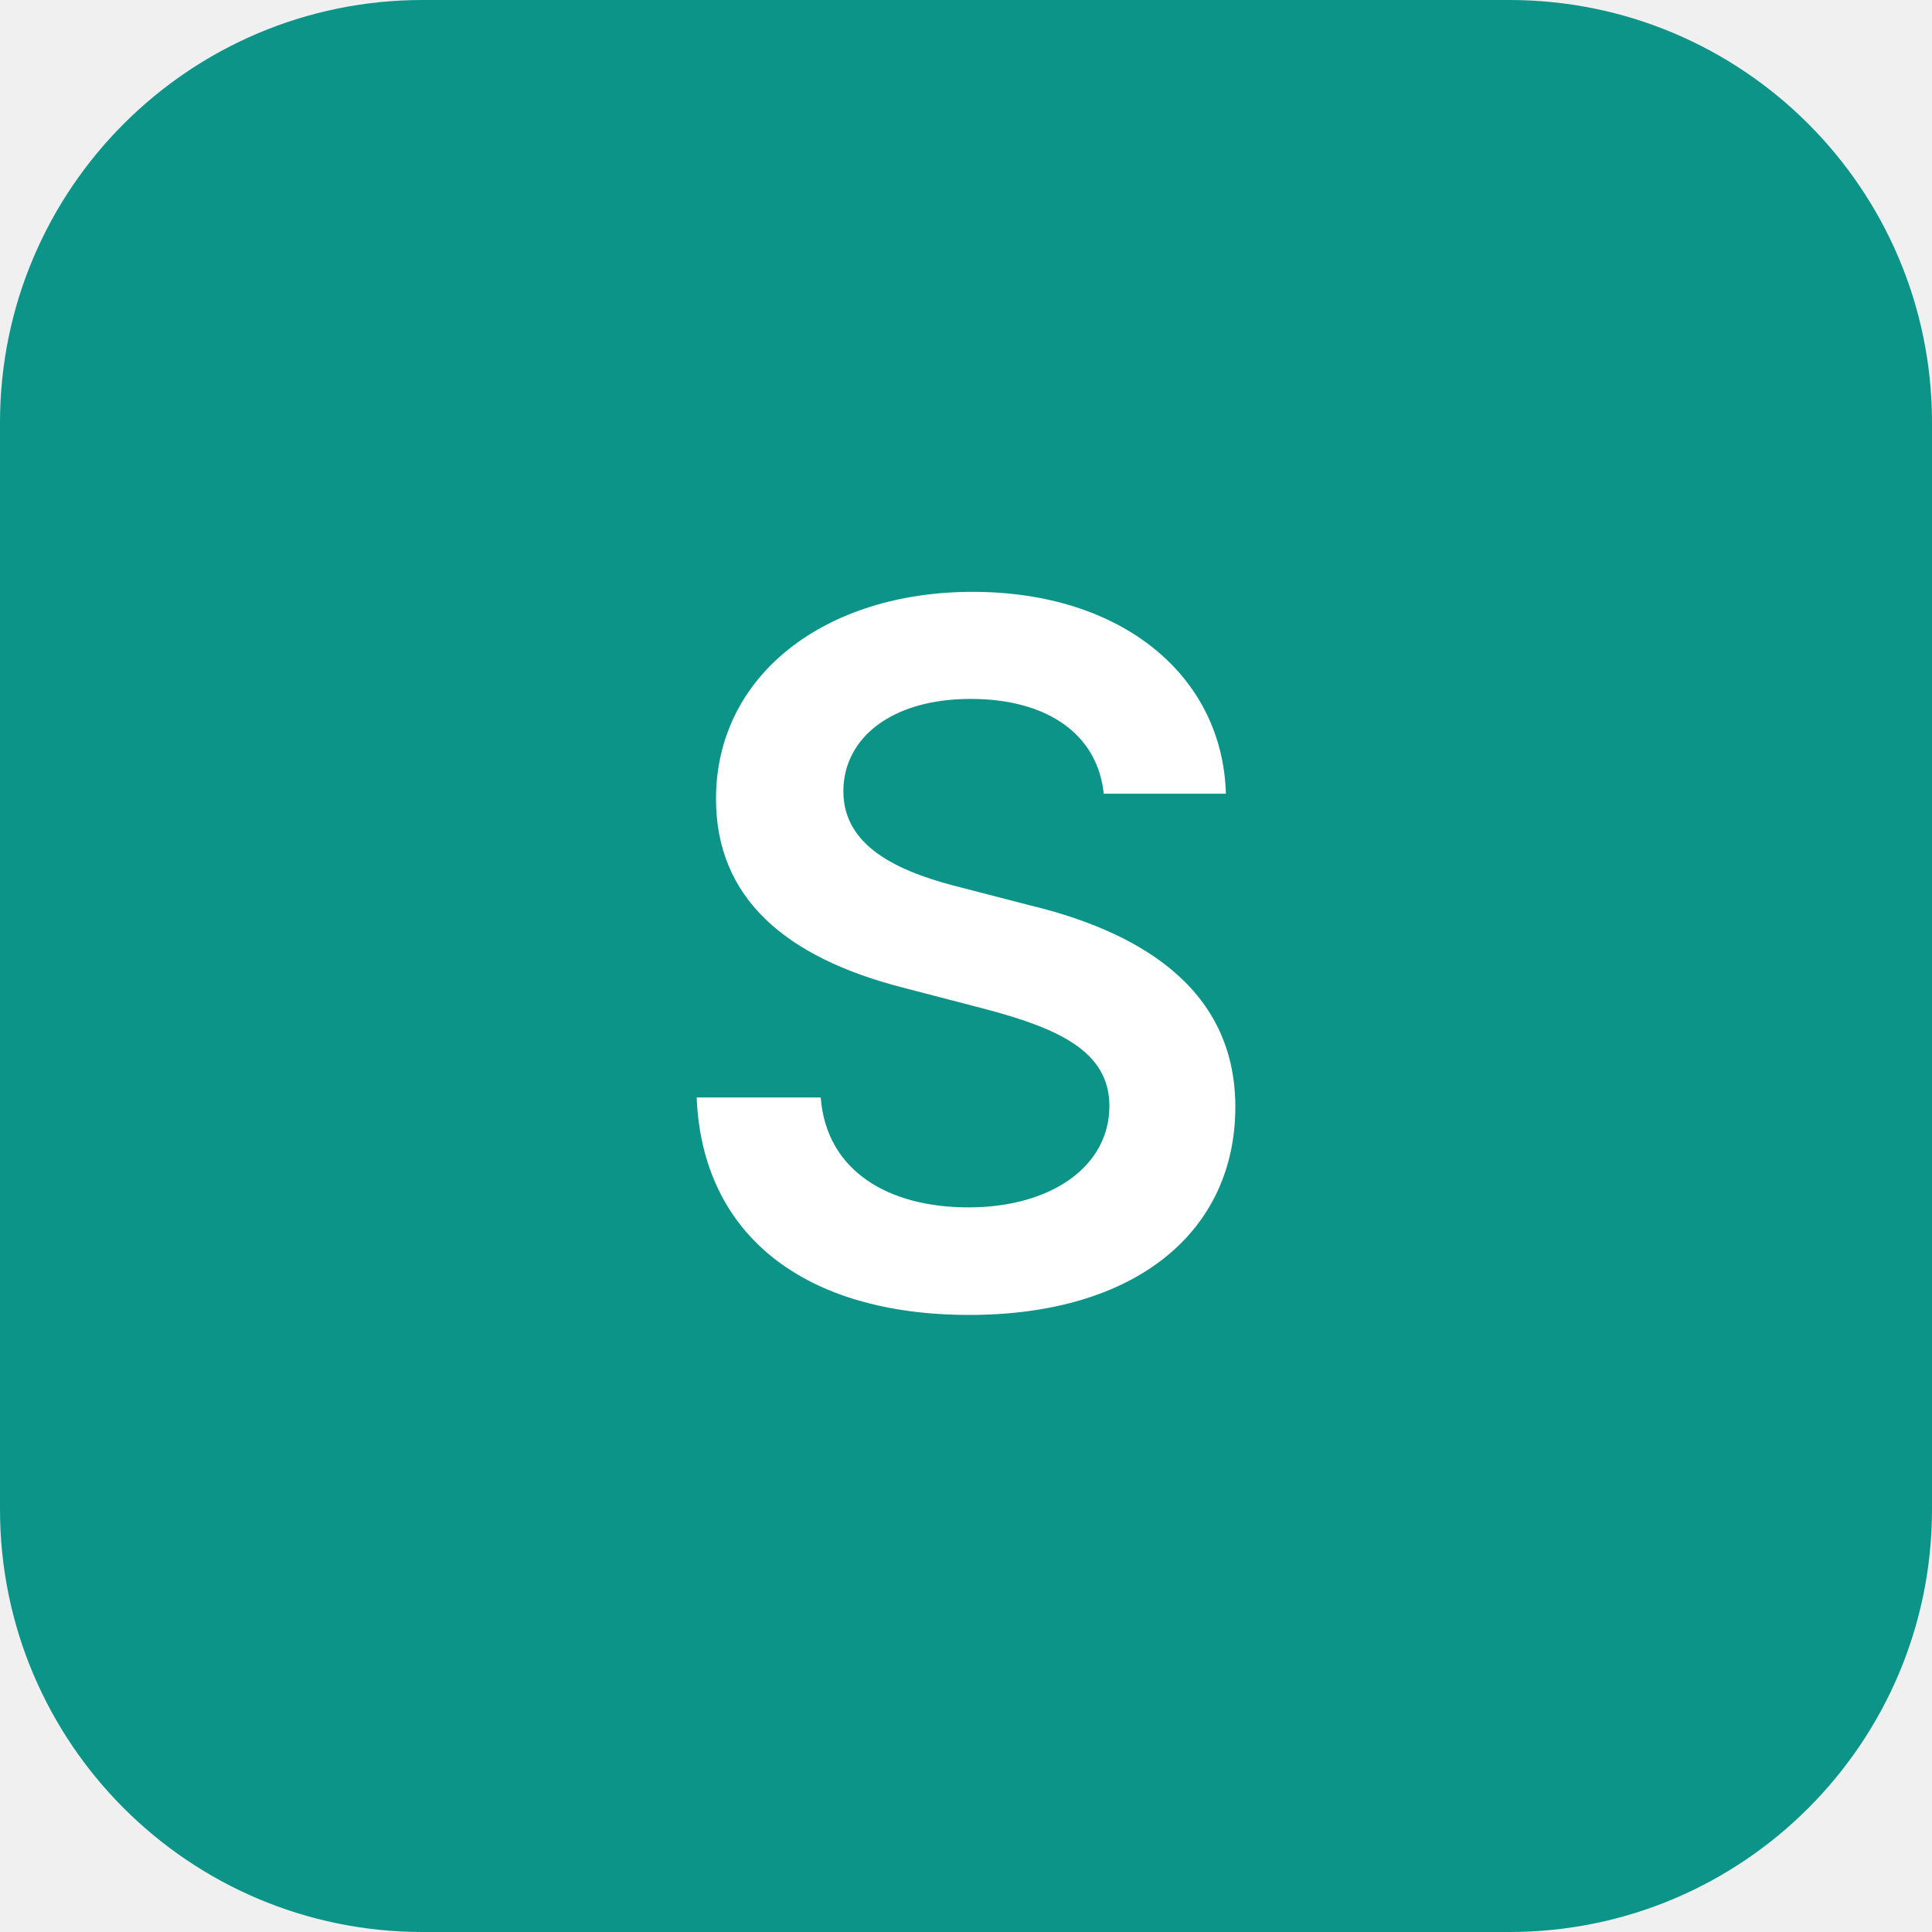
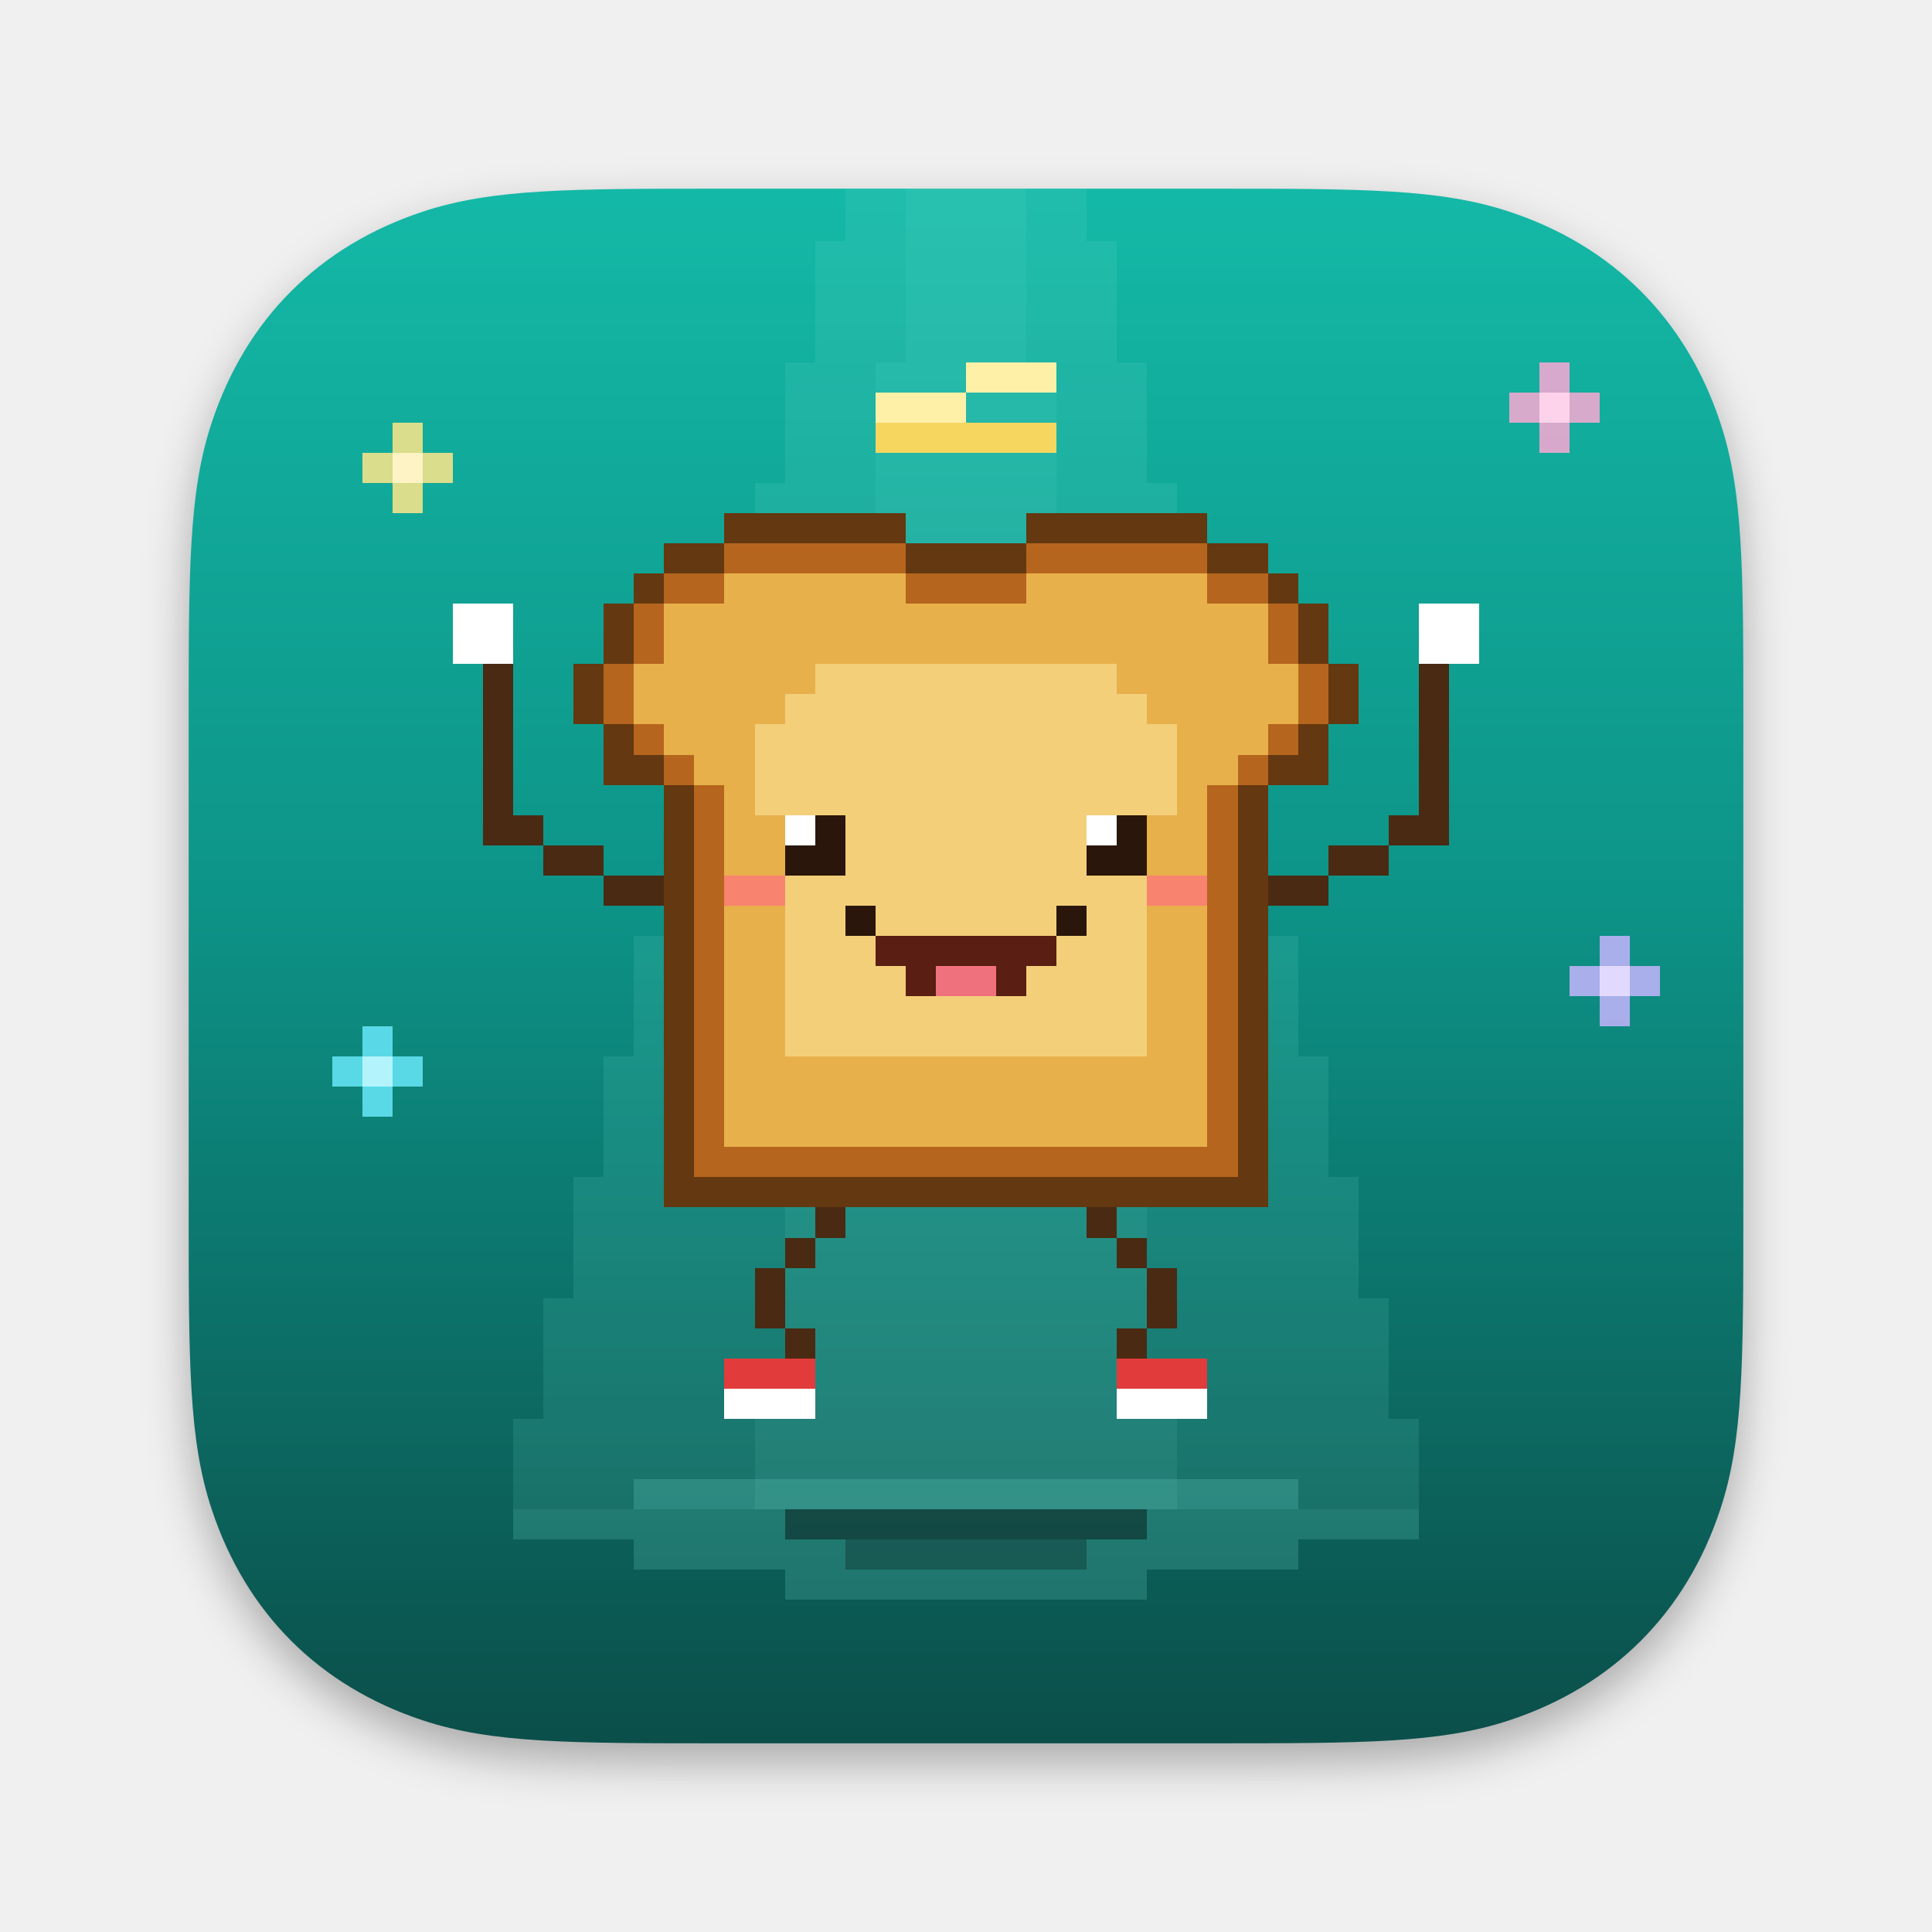
- <svg xmlns="http://www.w3.org/2000/svg" viewBox="0 0 64 64">
-   <rect width="64" height="64" rx="14" fill="#0d9488" />
-   <text x="32" y="32" dy="0.35em" text-anchor="middle" font-family="ui-sans-serif, system-ui, -apple-system, sans-serif" font-size="32" font-weight="600" fill="#ffffff">S</text>
+ <svg xmlns="http://www.w3.org/2000/svg" viewBox="0 0 1024 1024">
+   <defs>
+     <clipPath id="shape">
+       <path d="M383.41 100.00L640.59 100.00C722.19 100.00 763.00 100.00 799.79 112.14C854.88 130.31 893.69 169.12 911.86 224.21C924.00 261.00 924.00 301.81 924.00 383.41L924.00 640.59C924.00 722.19 924.00 763.00 911.86 799.79C893.69 854.88 854.88 893.69 799.79 911.86C763.00 924.00 722.19 924.00 640.59 924.00L383.41 924.00C301.81 924.00 261.00 924.00 224.21 911.86C169.12 893.69 130.31 854.88 112.14 799.79C100.00 763.00 100.00 722.19 100.00 640.59L100.00 383.41C100.00 301.81 100.00 261.00 112.14 224.21C130.31 169.12 169.12 130.31 224.21 112.14C261.00 100.00 301.81 100.00 383.41 100.00Z" />
+     </clipPath>
+     <linearGradient id="bg" x1="0" y1="0" x2="0" y2="1">
+       <stop offset="0" stop-color="#14b8a6" />
+       <stop offset="0.45" stop-color="#0d9488" />
+       <stop offset="1" stop-color="#0b4f4a" />
+     </linearGradient>
+     <filter id="shadow" x="-10%" y="-10%" width="120%" height="125%">
+       <feGaussianBlur stdDeviation="12" />
+     </filter>
+   </defs>
+   <path d="M383.41 110.00L640.59 110.00C722.19 110.00 763.00 110.00 799.79 122.14C854.88 140.31 893.69 179.12 911.86 234.21C924.00 271.00 924.00 311.81 924.00 393.41L924.00 650.59C924.00 732.19 924.00 773.00 911.86 809.79C893.69 864.88 854.88 903.69 799.79 921.86C763.00 934.00 722.19 934.00 640.59 934.00L383.41 934.00C301.81 934.00 261.00 934.00 224.21 921.86C169.12 903.69 130.31 864.88 112.14 809.79C100.00 773.00 100.00 732.19 100.00 650.59L100.00 393.41C100.00 311.81 100.00 271.00 112.14 234.21C130.31 179.12 169.12 140.31 224.21 122.14C261.00 110.00 301.81 110.00 383.41 110.00Z" fill="#000" fill-opacity="0.3" filter="url(#shadow)" />
+   <g clip-path="url(#shape)">
+     <rect x="100" y="100" width="824" height="824" fill="url(#bg)" />
+     <g transform="scale(16)" shape-rendering="crispEdges">
+       <path fill="#77e3d5" fill-opacity="0.13" d="M30 0h1v1h-1zM33 0h2v1h-2zM29 1h2v1h-2zM33 1h2v1h-2zM29 2h2v1h-2zM33 2h2v1h-2zM29 3h2v1h-2zM33 3h2v1h-2zM28 4h2v1h-2zM34 4h2v1h-2zM28 5h2v1h-2zM34 5h2v1h-2zM28 6h2v1h-2zM34 6h2v1h-2zM28 7h2v1h-2zM34 7h2v1h-2zM27 8h3v1h-3zM34 8h3v1h-3zM27 9h3v1h-3zM34 9h3v1h-3zM27 10h3v1h-3zM34 10h3v1h-3zM27 11h3v1h-3zM34 11h3v1h-3zM26 12h3v1h-3zM35 12h3v1h-3zM26 13h3v1h-3zM35 13h3v1h-3zM26 14h3v1h-3zM35 14h3v1h-3zM26 15h3v1h-3zM35 15h3v1h-3zM25 16h4v1h-4zM35 16h4v1h-4zM21 31h1v1h-1zM42 31h1v1h-1zM21 32h1v1h-1zM42 32h1v1h-1zM21 33h1v1h-1zM42 33h1v1h-1zM21 34h1v1h-1zM42 34h1v1h-1zM20 35h2v1h-2zM42 35h2v1h-2zM20 36h2v1h-2zM42 36h2v1h-2zM20 37h2v1h-2zM42 37h2v1h-2zM20 38h2v1h-2zM42 38h2v1h-2zM19 39h3v1h-3zM42 39h3v1h-3zM19 40h7v1h-7zM38 40h7v1h-7zM19 41h7v1h-7zM38 41h7v1h-7zM19 42h6v1h-6zM39 42h6v1h-6zM18 43h7v1h-7zM39 43h7v1h-7zM18 44h8v1h-8zM38 44h8v1h-8zM18 45h6v1h-6zM40 45h6v1h-6zM18 46h6v1h-6zM40 46h6v1h-6zM17 47h8v1h-8zM39 47h8v1h-8zM17 48h8v1h-8zM39 48h8v1h-8zM17 49h4v1h-4zM43 49h4v1h-4z" />
+       <path fill="#77e3d5" fill-opacity="0.208" d="M31 0h2v1h-2zM31 1h2v1h-2zM31 2h2v1h-2zM31 3h2v1h-2zM30 4h4v1h-4zM30 5h4v1h-4zM30 6h4v1h-4zM30 7h4v1h-4zM30 8h4v1h-4zM30 9h4v1h-4zM30 10h4v1h-4zM30 11h4v1h-4zM29 12h3v1h-3zM32 13h3v1h-3zM29 15h6v1h-6zM29 16h6v1h-6zM30 17h4v1h-4zM26 40h1v1h-1zM28 40h8v1h-8zM37 40h1v1h-1zM27 41h10v1h-10zM26 42h12v1h-12zM26 43h12v1h-12zM27 44h10v1h-10zM27 45h10v1h-10zM27 46h10v1h-10zM25 47h14v1h-14zM25 48h14v1h-14z" />
+       <path fill="#fff0a8" d="M32 12h3v1h-3zM29 13h3v1h-3z" />
+       <path fill="#f9a8d4" fill-opacity="0.85" d="M51 12h1v1h-1zM50 13h1v1h-1zM52 13h1v1h-1zM51 14h1v1h-1z" />
+       <path fill="#fcd3ea" d="M51 13h1v1h-1z" />
+       <path fill="#fde68a" fill-opacity="0.85" d="M13 14h1v1h-1zM12 15h1v1h-1zM14 15h1v1h-1zM13 16h1v1h-1z" />
+       <path fill="#f7d660" d="M29 14h6v1h-6z" />
+       <path fill="#fef3c4" d="M13 15h1v1h-1z" />
+       <path fill="#643810" d="M24 17h6v1h-6zM34 17h6v1h-6zM22 18h2v1h-2zM30 18h4v1h-4zM40 18h2v1h-2zM21 19h1v1h-1zM42 19h1v1h-1zM20 20h1v1h-1zM43 20h1v1h-1zM20 21h1v1h-1zM43 21h1v1h-1zM19 22h1v1h-1zM44 22h1v1h-1zM19 23h1v1h-1zM44 23h1v1h-1zM20 24h1v1h-1zM43 24h1v1h-1zM20 25h2v1h-2zM42 25h2v1h-2zM22 26h1v1h-1zM41 26h1v1h-1zM22 27h1v1h-1zM41 27h1v1h-1zM22 28h1v1h-1zM41 28h1v1h-1zM22 29h1v1h-1zM41 29h1v1h-1zM22 30h1v1h-1zM41 30h1v1h-1zM22 31h1v1h-1zM41 31h1v1h-1zM22 32h1v1h-1zM41 32h1v1h-1zM22 33h1v1h-1zM41 33h1v1h-1zM22 34h1v1h-1zM41 34h1v1h-1zM22 35h1v1h-1zM41 35h1v1h-1zM22 36h1v1h-1zM41 36h1v1h-1zM22 37h1v1h-1zM41 37h1v1h-1zM22 38h1v1h-1zM41 38h1v1h-1zM22 39h20v1h-20z" />
+       <path fill="#b5651d" d="M24 18h6v1h-6zM34 18h6v1h-6zM22 19h2v1h-2zM30 19h4v1h-4zM40 19h2v1h-2zM21 20h1v1h-1zM42 20h1v1h-1zM21 21h1v1h-1zM42 21h1v1h-1zM20 22h1v1h-1zM43 22h1v1h-1zM20 23h1v1h-1zM43 23h1v1h-1zM21 24h1v1h-1zM42 24h1v1h-1zM22 25h1v1h-1zM41 25h1v1h-1zM23 26h1v1h-1zM40 26h1v1h-1zM23 27h1v1h-1zM40 27h1v1h-1zM23 28h1v1h-1zM40 28h1v1h-1zM23 29h1v1h-1zM40 29h1v1h-1zM23 30h1v1h-1zM40 30h1v1h-1zM23 31h1v1h-1zM40 31h1v1h-1zM23 32h1v1h-1zM40 32h1v1h-1zM23 33h1v1h-1zM40 33h1v1h-1zM23 34h1v1h-1zM40 34h1v1h-1zM23 35h1v1h-1zM40 35h1v1h-1zM23 36h1v1h-1zM40 36h1v1h-1zM23 37h1v1h-1zM40 37h1v1h-1zM23 38h18v1h-18z" />
+       <path fill="#e8b04b" d="M24 19h6v1h-6zM34 19h6v1h-6zM22 20h20v1h-20zM22 21h20v1h-20zM21 22h6v1h-6zM37 22h6v1h-6zM21 23h5v1h-5zM38 23h5v1h-5zM22 24h3v1h-3zM39 24h3v1h-3zM23 25h2v1h-2zM39 25h2v1h-2zM24 26h1v1h-1zM39 26h1v1h-1zM24 27h2v1h-2zM38 27h2v1h-2zM24 28h2v1h-2zM38 28h2v1h-2zM24 30h2v1h-2zM38 30h2v1h-2zM24 31h2v1h-2zM38 31h2v1h-2zM24 32h2v1h-2zM38 32h2v1h-2zM24 33h2v1h-2zM38 33h2v1h-2zM24 34h2v1h-2zM38 34h2v1h-2zM24 35h16v1h-16zM24 36h16v1h-16zM24 37h16v1h-16z" />
+       <path fill="#ffffff" d="M15 20h2v1h-2zM47 20h2v1h-2zM15 21h2v1h-2zM47 21h2v1h-2zM26 27h1v1h-1zM36 27h1v1h-1zM24 46h3v1h-3zM37 46h3v1h-3z" />
+       <path fill="#4a2a12" d="M16 22h1v1h-1zM47 22h1v1h-1zM16 23h1v1h-1zM47 23h1v1h-1zM16 24h1v1h-1zM47 24h1v1h-1zM16 25h1v1h-1zM47 25h1v1h-1zM16 26h1v1h-1zM47 26h1v1h-1zM16 27h2v1h-2zM46 27h2v1h-2zM18 28h2v1h-2zM44 28h2v1h-2zM20 29h2v1h-2zM42 29h2v1h-2zM27 40h1v1h-1zM36 40h1v1h-1zM26 41h1v1h-1zM37 41h1v1h-1zM25 42h1v1h-1zM38 42h1v1h-1zM25 43h1v1h-1zM38 43h1v1h-1zM26 44h1v1h-1zM37 44h1v1h-1z" />
+       <path fill="#f3cf7a" d="M27 22h10v1h-10zM26 23h12v1h-12zM25 24h14v1h-14zM25 25h14v1h-14zM25 26h14v1h-14zM28 27h8v1h-8zM28 28h8v1h-8zM26 29h12v1h-12zM26 30h2v1h-2zM29 30h6v1h-6zM36 30h2v1h-2zM26 31h3v1h-3zM35 31h3v1h-3zM26 32h4v1h-4zM34 32h4v1h-4zM26 33h12v1h-12zM26 34h12v1h-12z" />
+       <path fill="#2a160a" d="M27 27h1v1h-1zM37 27h1v1h-1zM26 28h2v1h-2zM36 28h2v1h-2zM28 30h1v1h-1zM35 30h1v1h-1z" />
+       <path fill="#f8836f" d="M24 29h2v1h-2zM38 29h2v1h-2z" />
+       <path fill="#5a1e12" d="M29 31h6v1h-6zM30 32h1v1h-1zM33 32h1v1h-1z" />
+       <path fill="#c4b5fd" fill-opacity="0.85" d="M53 31h1v1h-1zM52 32h1v1h-1zM54 32h1v1h-1zM53 33h1v1h-1z" />
+       <path fill="#f0717e" d="M31 32h2v1h-2z" />
+       <path fill="#e2dafe" d="M53 32h1v1h-1z" />
+       <path fill="#67e8f9" fill-opacity="0.85" d="M12 34h1v1h-1zM11 35h1v1h-1zM13 35h1v1h-1zM12 36h1v1h-1z" />
+       <path fill="#b3f3fc" d="M12 35h1v1h-1z" />
+       <path fill="#e23b3b" d="M24 45h3v1h-3zM37 45h3v1h-3z" />
+       <path fill="#77e3d5" fill-opacity="0.304" d="M21 49h4v1h-4zM39 49h4v1h-4z" />
+       <path fill="#77e3d5" fill-opacity="0.366" d="M25 49h14v1h-14z" />
+       <path fill="#77e3d5" fill-opacity="0.2" d="M17 50h9v1h-9zM38 50h9v1h-9zM21 51h7v1h-7zM36 51h7v1h-7zM26 52h12v1h-12z" />
+       <path fill="#1b3431" fill-opacity="0.52" d="M26 50h12v1h-12z" />
+       <path fill="#2c5550" fill-opacity="0.4" d="M28 51h8v1h-8z" />
+     </g>
+   </g>
</svg>
